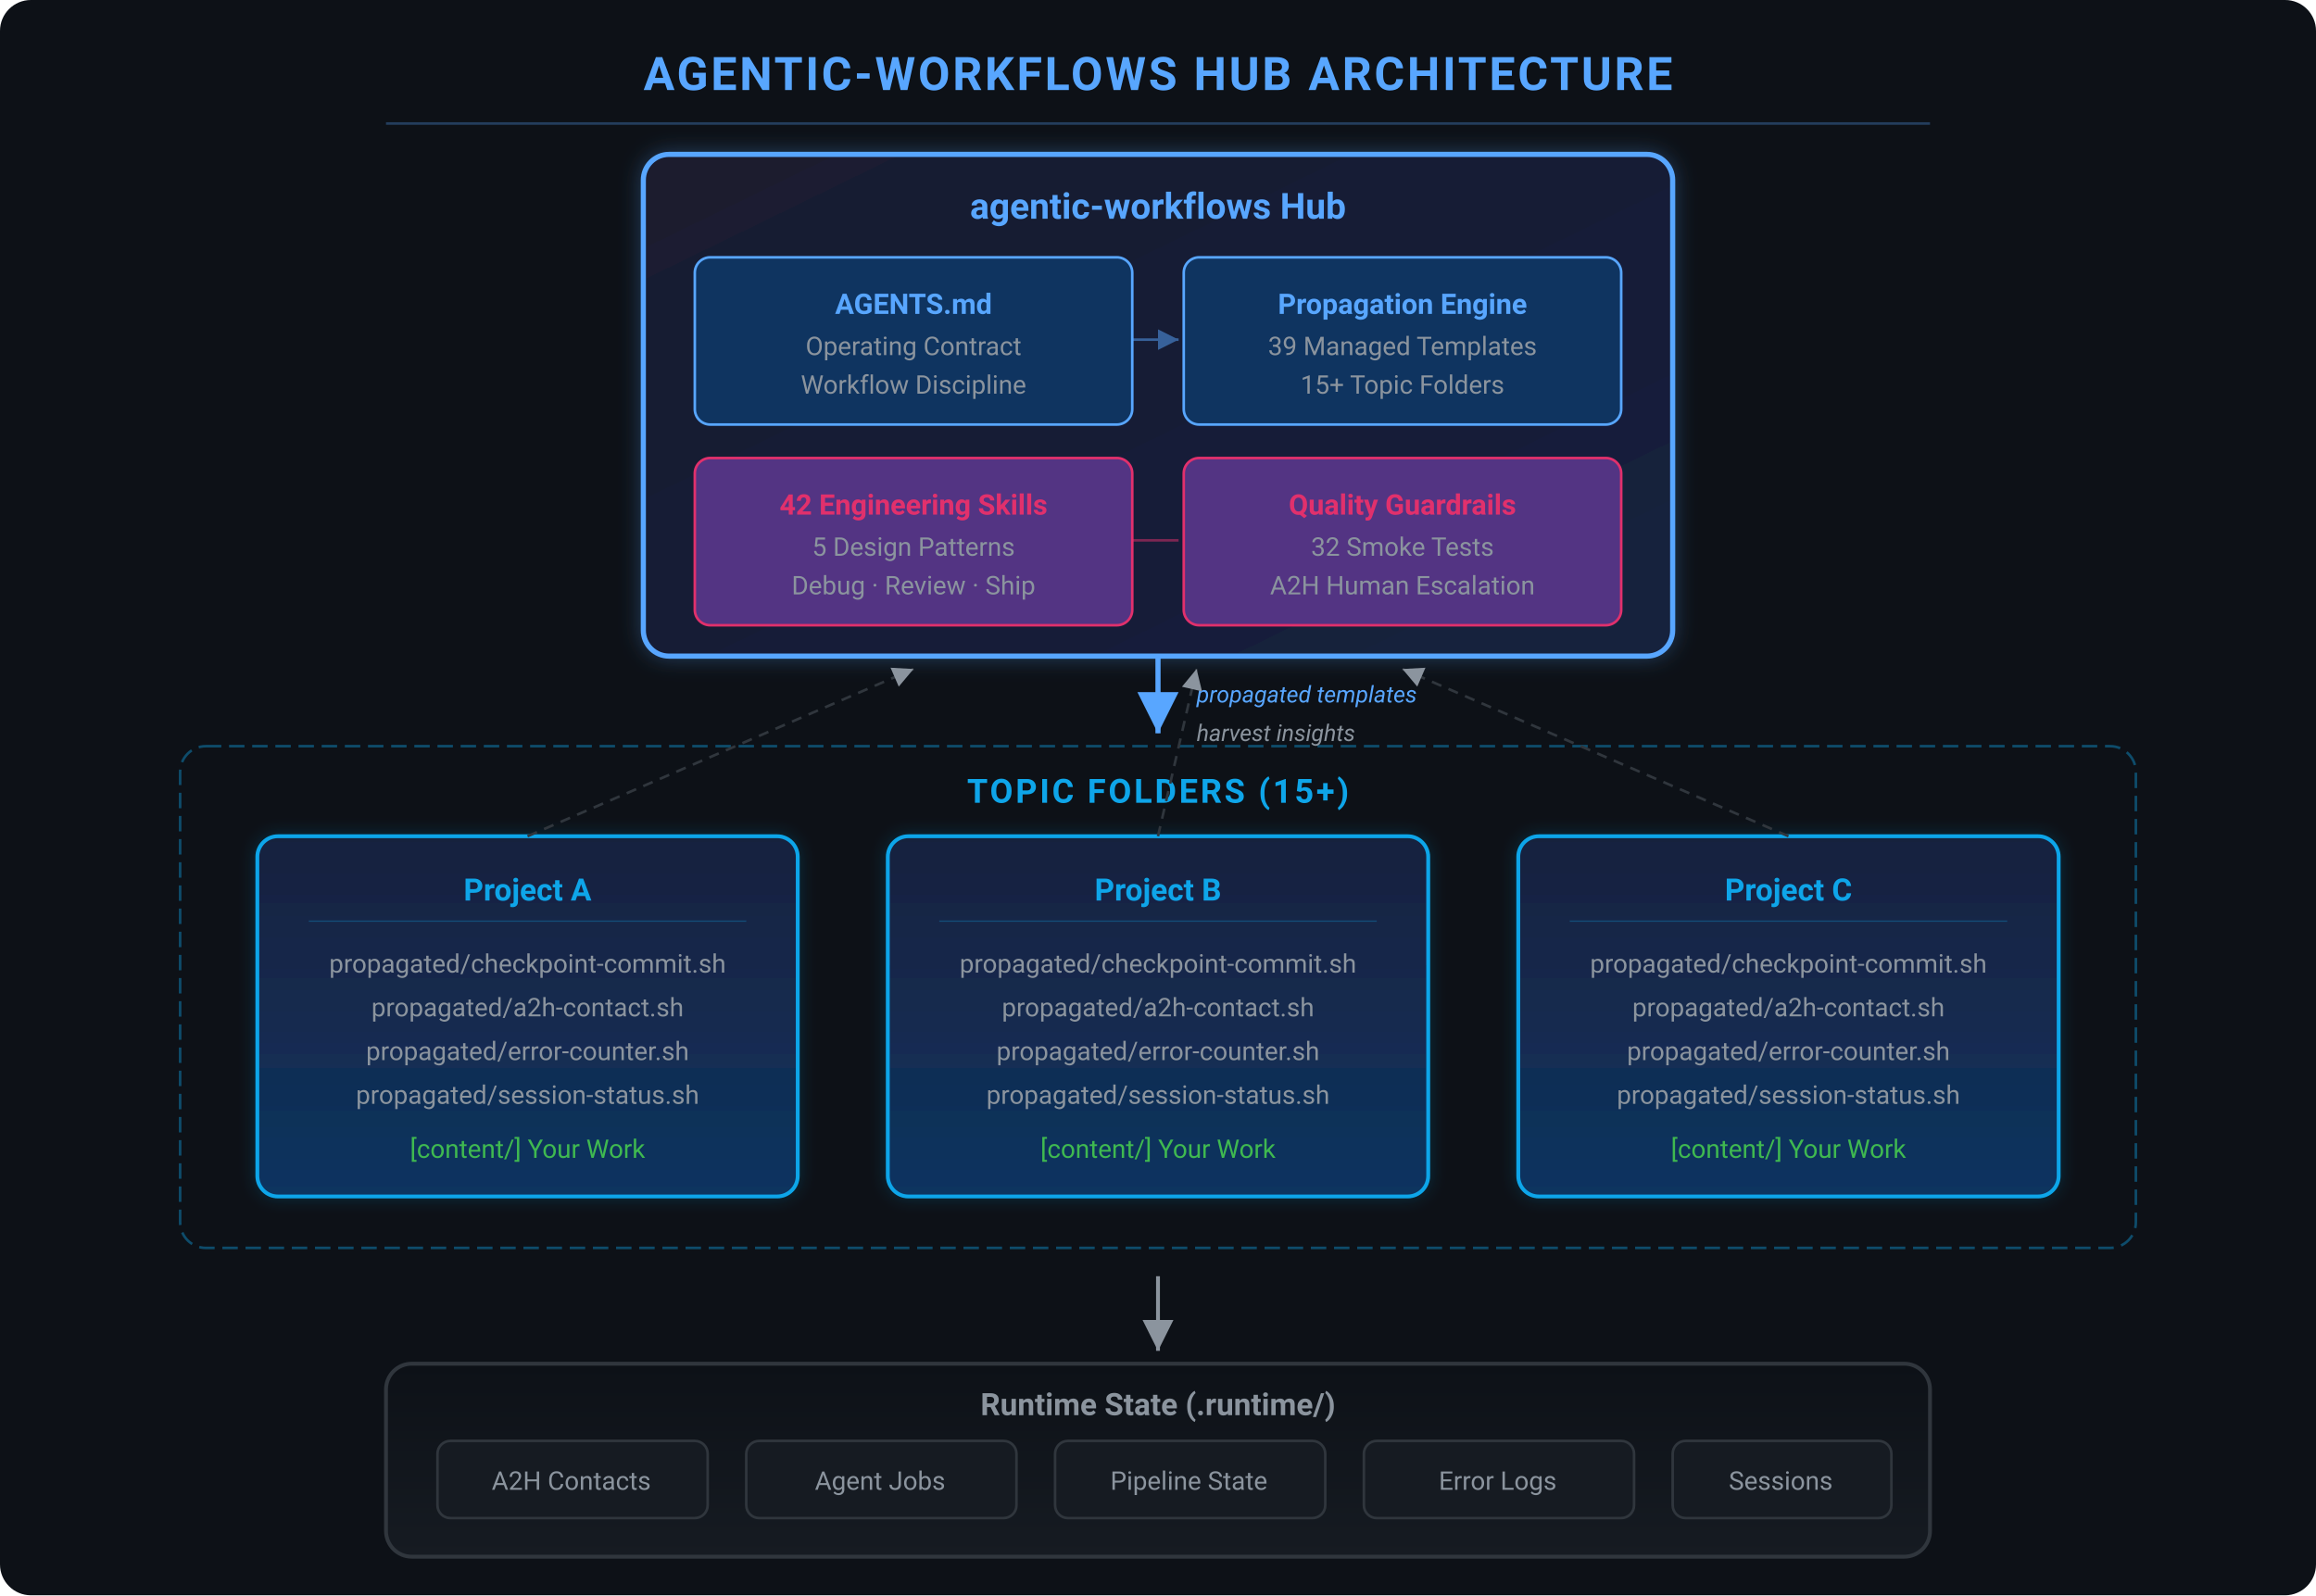
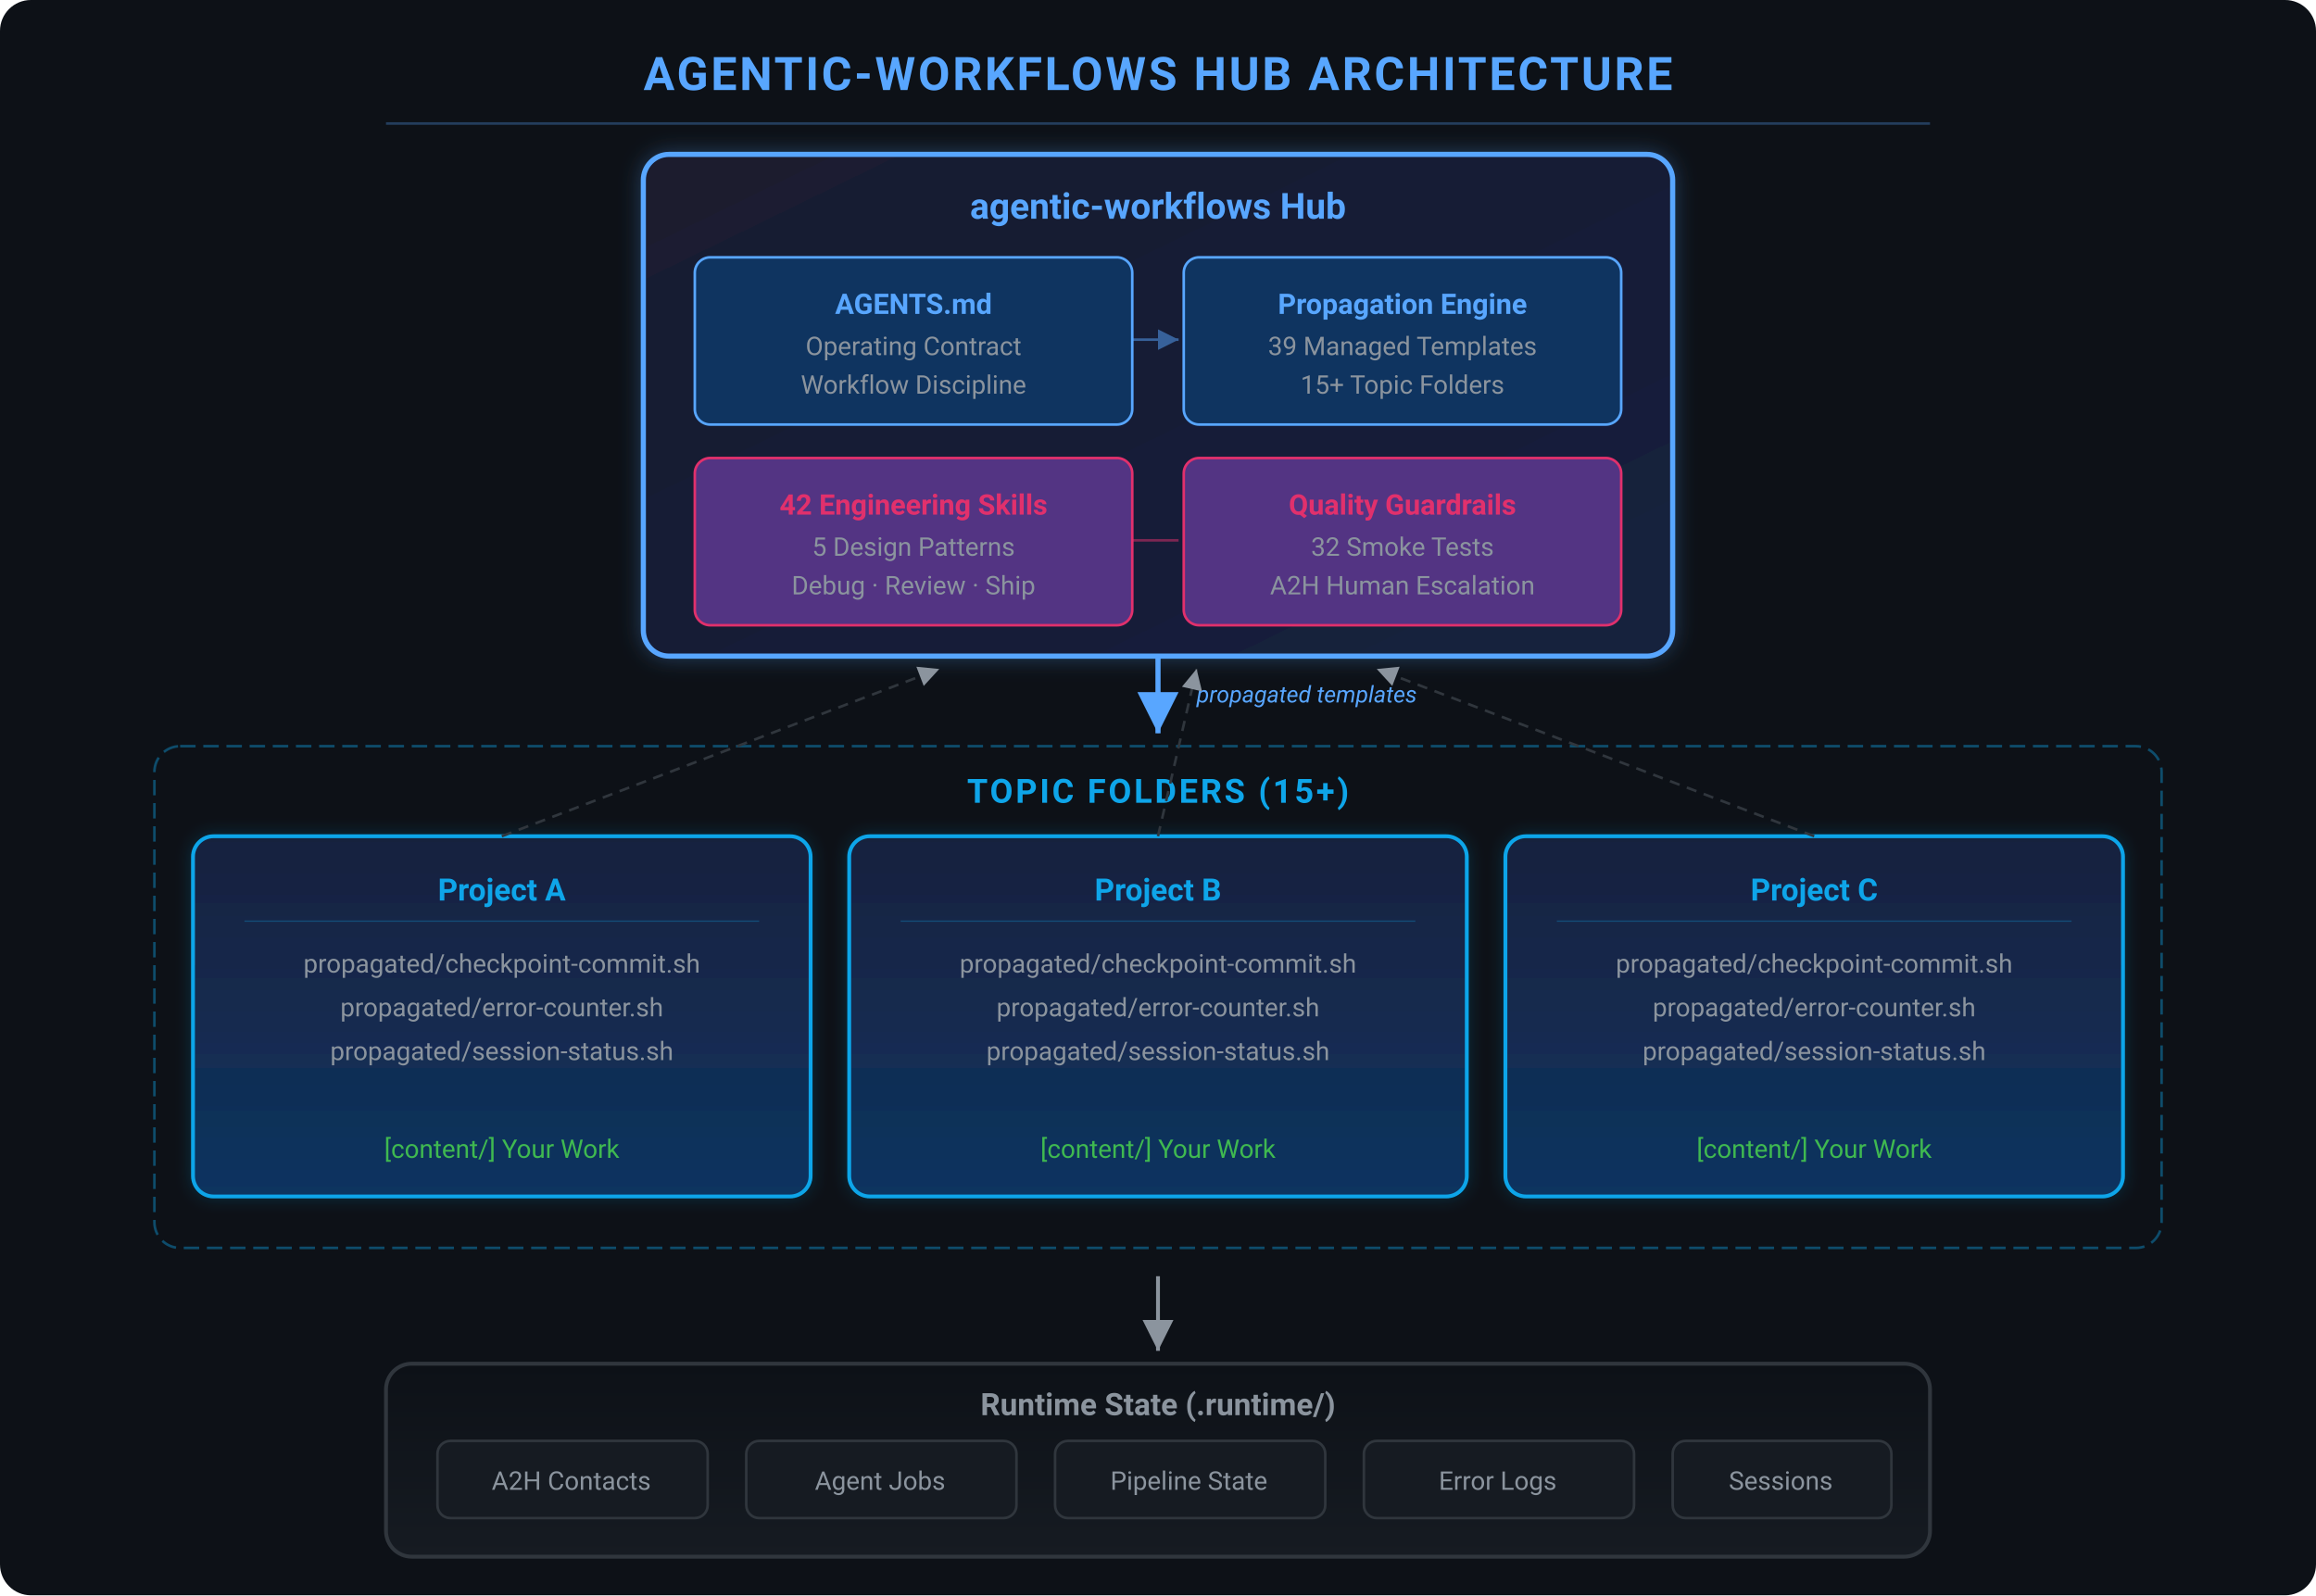
<svg xmlns="http://www.w3.org/2000/svg" viewBox="0 0 900 620" width="100%" height="100%" style="max-width:900px; background:#0d1117; border-radius:12px; font-family:-apple-system,BlinkMacSystemFont,'Segoe UI',Roboto,sans-serif;">
  <defs>
    <linearGradient id="hubGrad" x1="0%" y1="0%" x2="100%" y2="100%">
      <stop offset="0%" stop-color="#1a1a2e" />
      <stop offset="100%" stop-color="#16213e" />
    </linearGradient>
    <linearGradient id="topicGrad" x1="0%" y1="0%" x2="0%" y2="100%">
      <stop offset="0%" stop-color="#16213e" />
      <stop offset="100%" stop-color="#0f3460" />
    </linearGradient>
    <linearGradient id="runtimeGrad" x1="0%" y1="0%" x2="0%" y2="100%">
      <stop offset="0%" stop-color="#0d1117" />
      <stop offset="100%" stop-color="#161b22" />
-     </linearGradient>
-     <linearGradient id="accentGrad" x1="0%" y1="0%" x2="100%" y2="0%">
-       <stop offset="0%" stop-color="#58a6ff" />
-       <stop offset="100%" stop-color="#0ea5e9" />
    </linearGradient>
    <filter id="glow">
      <feDropShadow dx="0" dy="0" stdDeviation="4" flood-color="#58a6ff" flood-opacity="0.3" />
    </filter>
    <filter id="glowTopic">
      <feDropShadow dx="0" dy="0" stdDeviation="3" flood-color="#0ea5e9" flood-opacity="0.2" />
    </filter>
    <marker id="arrowT" viewBox="0 0 10 10" refX="10" refY="5" markerWidth="8" markerHeight="8" orient="auto">
      <path d="M 0 0 L 10 5 L 0 10 z" fill="#58a6ff" />
    </marker>
    <marker id="arrowB" viewBox="0 0 10 10" refX="10" refY="5" markerWidth="8" markerHeight="8" orient="auto">
      <path d="M 0 0 L 10 5 L 0 10 z" fill="#8b949e" />
    </marker>
  </defs>
  <rect width="900" height="620" rx="12" fill="#0d1117" />
  <text x="450" y="35" fill="#58a6ff" font-size="18" font-weight="bold" text-anchor="middle" letter-spacing="1">AGENTIC-WORKFLOWS HUB ARCHITECTURE</text>
  <line x1="150" y1="48" x2="750" y2="48" stroke="#58a6ff" stroke-width="1" opacity="0.3" />
  <rect x="250" y="60" width="400" height="195" rx="10" fill="url(#hubGrad)" stroke="#58a6ff" stroke-width="2" filter="url(#glow)" />
  <text x="450" y="85" fill="#58a6ff" font-size="14" font-weight="bold" text-anchor="middle">agentic-workflows Hub</text>
  <rect x="270" y="100" width="170" height="65" rx="6" fill="#0f3460" stroke="#58a6ff" stroke-width="1" />
  <text x="355" y="122" fill="#58a6ff" font-size="11" font-weight="bold" text-anchor="middle">AGENTS.md</text>
  <text x="355" y="138" fill="#8b949e" font-size="10" text-anchor="middle">Operating Contract</text>
  <text x="355" y="153" fill="#8b949e" font-size="10" text-anchor="middle">Workflow Discipline</text>
  <rect x="460" y="100" width="170" height="65" rx="6" fill="#0f3460" stroke="#58a6ff" stroke-width="1" />
  <text x="545" y="122" fill="#58a6ff" font-size="11" font-weight="bold" text-anchor="middle">Propagation Engine</text>
  <text x="545" y="138" fill="#8b949e" font-size="10" text-anchor="middle">39 Managed Templates</text>
  <text x="545" y="153" fill="#8b949e" font-size="10" text-anchor="middle">15+ Topic Folders</text>
  <rect x="270" y="178" width="170" height="65" rx="6" fill="#533483" stroke="#e1306c" stroke-width="1" />
  <text x="355" y="200" fill="#e1306c" font-size="11" font-weight="bold" text-anchor="middle">42 Engineering Skills</text>
  <text x="355" y="216" fill="#8b949e" font-size="10" text-anchor="middle">5 Design Patterns</text>
  <text x="355" y="231" fill="#8b949e" font-size="10" text-anchor="middle">Debug · Review · Ship</text>
  <rect x="460" y="178" width="170" height="65" rx="6" fill="#533483" stroke="#e1306c" stroke-width="1" />
  <text x="545" y="200" fill="#e1306c" font-size="11" font-weight="bold" text-anchor="middle">Quality Guardrails</text>
  <text x="545" y="216" fill="#8b949e" font-size="10" text-anchor="middle">32 Smoke Tests</text>
  <text x="545" y="231" fill="#8b949e" font-size="10" text-anchor="middle">A2H Human Escalation</text>
  <line x1="440" y1="132" x2="458" y2="132" stroke="#58a6ff" stroke-width="1" opacity="0.5" marker-end="url(#arrowT)" />
  <line x1="440" y1="210" x2="458" y2="210" stroke="#e1306c" stroke-width="1" opacity="0.5" />
  <line x1="450" y1="255" x2="450" y2="285" stroke="#58a6ff" stroke-width="2" marker-end="url(#arrowT)" />
  <text x="465" y="273" fill="#58a6ff" font-size="9" font-style="italic">propagated templates</text>
-   <rect x="70" y="290" width="760" height="195" rx="10" fill="none" stroke="#0ea5e9" stroke-width="1" stroke-dasharray="6,3" opacity="0.4" />
+   <rect x="60" y="290" width="780" height="195" rx="10" fill="none" stroke="#0ea5e9" stroke-width="1" stroke-dasharray="6,3" opacity="0.4" />
  <text x="450" y="312" fill="#0ea5e9" font-size="13" font-weight="bold" text-anchor="middle" letter-spacing="1">TOPIC FOLDERS (15+)</text>
-   <rect x="100" y="325" width="210" height="140" rx="8" fill="url(#topicGrad)" stroke="#0ea5e9" stroke-width="1.5" filter="url(#glowTopic)" />
-   <text x="205" y="350" fill="#0ea5e9" font-size="12" font-weight="bold" text-anchor="middle">Project A</text>
-   <line x1="120" y1="358" x2="290" y2="358" stroke="#0ea5e9" stroke-width="0.5" opacity="0.3" />
-   <text x="205" y="378" fill="#8b949e" font-size="10" text-anchor="middle">propagated/checkpoint-commit.sh</text>
-   <text x="205" y="395" fill="#8b949e" font-size="10" text-anchor="middle">propagated/a2h-contact.sh</text>
-   <text x="205" y="412" fill="#8b949e" font-size="10" text-anchor="middle">propagated/error-counter.sh</text>
-   <text x="205" y="429" fill="#8b949e" font-size="10" text-anchor="middle">propagated/session-status.sh</text>
-   <text x="205" y="450" fill="#3fb950" font-size="10" text-anchor="middle">[content/] Your Work</text>
-   <rect x="345" y="325" width="210" height="140" rx="8" fill="url(#topicGrad)" stroke="#0ea5e9" stroke-width="1.5" filter="url(#glowTopic)" />
+   <rect x="75" y="325" width="240" height="140" rx="8" fill="url(#topicGrad)" stroke="#0ea5e9" stroke-width="1.5" filter="url(#glowTopic)" />
+   <text x="195" y="350" fill="#0ea5e9" font-size="12" font-weight="bold" text-anchor="middle">Project A</text>
+   <line x1="95" y1="358" x2="295" y2="358" stroke="#0ea5e9" stroke-width="0.5" opacity="0.3" />
+   <text x="195" y="378" fill="#8b949e" font-size="10" text-anchor="middle">propagated/checkpoint-commit.sh</text>
+   <text x="195" y="395" fill="#8b949e" font-size="10" text-anchor="middle">propagated/error-counter.sh</text>
+   <text x="195" y="412" fill="#8b949e" font-size="10" text-anchor="middle">propagated/session-status.sh</text>
+   <text x="195" y="450" fill="#3fb950" font-size="10" text-anchor="middle">[content/] Your Work</text>
+   <rect x="330" y="325" width="240" height="140" rx="8" fill="url(#topicGrad)" stroke="#0ea5e9" stroke-width="1.5" filter="url(#glowTopic)" />
  <text x="450" y="350" fill="#0ea5e9" font-size="12" font-weight="bold" text-anchor="middle">Project B</text>
-   <line x1="365" y1="358" x2="535" y2="358" stroke="#0ea5e9" stroke-width="0.5" opacity="0.3" />
+   <line x1="350" y1="358" x2="550" y2="358" stroke="#0ea5e9" stroke-width="0.5" opacity="0.3" />
  <text x="450" y="378" fill="#8b949e" font-size="10" text-anchor="middle">propagated/checkpoint-commit.sh</text>
-   <text x="450" y="395" fill="#8b949e" font-size="10" text-anchor="middle">propagated/a2h-contact.sh</text>
-   <text x="450" y="412" fill="#8b949e" font-size="10" text-anchor="middle">propagated/error-counter.sh</text>
-   <text x="450" y="429" fill="#8b949e" font-size="10" text-anchor="middle">propagated/session-status.sh</text>
+   <text x="450" y="395" fill="#8b949e" font-size="10" text-anchor="middle">propagated/error-counter.sh</text>
+   <text x="450" y="412" fill="#8b949e" font-size="10" text-anchor="middle">propagated/session-status.sh</text>
  <text x="450" y="450" fill="#3fb950" font-size="10" text-anchor="middle">[content/] Your Work</text>
-   <rect x="590" y="325" width="210" height="140" rx="8" fill="url(#topicGrad)" stroke="#0ea5e9" stroke-width="1.5" filter="url(#glowTopic)" />
-   <text x="695" y="350" fill="#0ea5e9" font-size="12" font-weight="bold" text-anchor="middle">Project C</text>
-   <line x1="610" y1="358" x2="780" y2="358" stroke="#0ea5e9" stroke-width="0.5" opacity="0.3" />
-   <text x="695" y="378" fill="#8b949e" font-size="10" text-anchor="middle">propagated/checkpoint-commit.sh</text>
-   <text x="695" y="395" fill="#8b949e" font-size="10" text-anchor="middle">propagated/a2h-contact.sh</text>
-   <text x="695" y="412" fill="#8b949e" font-size="10" text-anchor="middle">propagated/error-counter.sh</text>
-   <text x="695" y="429" fill="#8b949e" font-size="10" text-anchor="middle">propagated/session-status.sh</text>
-   <text x="695" y="450" fill="#3fb950" font-size="10" text-anchor="middle">[content/] Your Work</text>
-   <line x1="205" y1="325" x2="355" y2="260" stroke="#30363d" stroke-width="1" stroke-dasharray="4,3" marker-end="url(#arrowB)" />
+   <rect x="585" y="325" width="240" height="140" rx="8" fill="url(#topicGrad)" stroke="#0ea5e9" stroke-width="1.5" filter="url(#glowTopic)" />
+   <text x="705" y="350" fill="#0ea5e9" font-size="12" font-weight="bold" text-anchor="middle">Project C</text>
+   <line x1="605" y1="358" x2="805" y2="358" stroke="#0ea5e9" stroke-width="0.5" opacity="0.3" />
+   <text x="705" y="378" fill="#8b949e" font-size="10" text-anchor="middle">propagated/checkpoint-commit.sh</text>
+   <text x="705" y="395" fill="#8b949e" font-size="10" text-anchor="middle">propagated/error-counter.sh</text>
+   <text x="705" y="412" fill="#8b949e" font-size="10" text-anchor="middle">propagated/session-status.sh</text>
+   <text x="705" y="450" fill="#3fb950" font-size="10" text-anchor="middle">[content/] Your Work</text>
+   <line x1="195" y1="325" x2="365" y2="260" stroke="#30363d" stroke-width="1" stroke-dasharray="4,3" marker-end="url(#arrowB)" />
  <line x1="450" y1="325" x2="465" y2="260" stroke="#30363d" stroke-width="1" stroke-dasharray="4,3" marker-end="url(#arrowB)" />
-   <line x1="695" y1="325" x2="545" y2="260" stroke="#30363d" stroke-width="1" stroke-dasharray="4,3" marker-end="url(#arrowB)" />
-   <text x="465" y="288" fill="#8b949e" font-size="9" font-style="italic">harvest insights</text>
+   <line x1="705" y1="325" x2="535" y2="260" stroke="#30363d" stroke-width="1" stroke-dasharray="4,3" marker-end="url(#arrowB)" />
  <line x1="450" y1="496" x2="450" y2="525" stroke="#8b949e" stroke-width="1.5" marker-end="url(#arrowB)" />
  <rect x="150" y="530" width="600" height="75" rx="10" fill="url(#runtimeGrad)" stroke="#30363d" stroke-width="1.5" />
  <text x="450" y="550" fill="#8b949e" font-size="12" font-weight="bold" text-anchor="middle">Runtime State (.runtime/)</text>
  <rect x="170" y="560" width="105" height="30" rx="5" fill="#161b22" stroke="#30363d" stroke-width="1" />
  <text x="222" y="579" fill="#8b949e" font-size="10" text-anchor="middle">A2H Contacts</text>
  <rect x="290" y="560" width="105" height="30" rx="5" fill="#161b22" stroke="#30363d" stroke-width="1" />
  <text x="342" y="579" fill="#8b949e" font-size="10" text-anchor="middle">Agent Jobs</text>
  <rect x="410" y="560" width="105" height="30" rx="5" fill="#161b22" stroke="#30363d" stroke-width="1" />
  <text x="462" y="579" fill="#8b949e" font-size="10" text-anchor="middle">Pipeline State</text>
  <rect x="530" y="560" width="105" height="30" rx="5" fill="#161b22" stroke="#30363d" stroke-width="1" />
  <text x="582" y="579" fill="#8b949e" font-size="10" text-anchor="middle">Error Logs</text>
  <rect x="650" y="560" width="85" height="30" rx="5" fill="#161b22" stroke="#30363d" stroke-width="1" />
  <text x="692" y="579" fill="#8b949e" font-size="10" text-anchor="middle">Sessions</text>
</svg>
